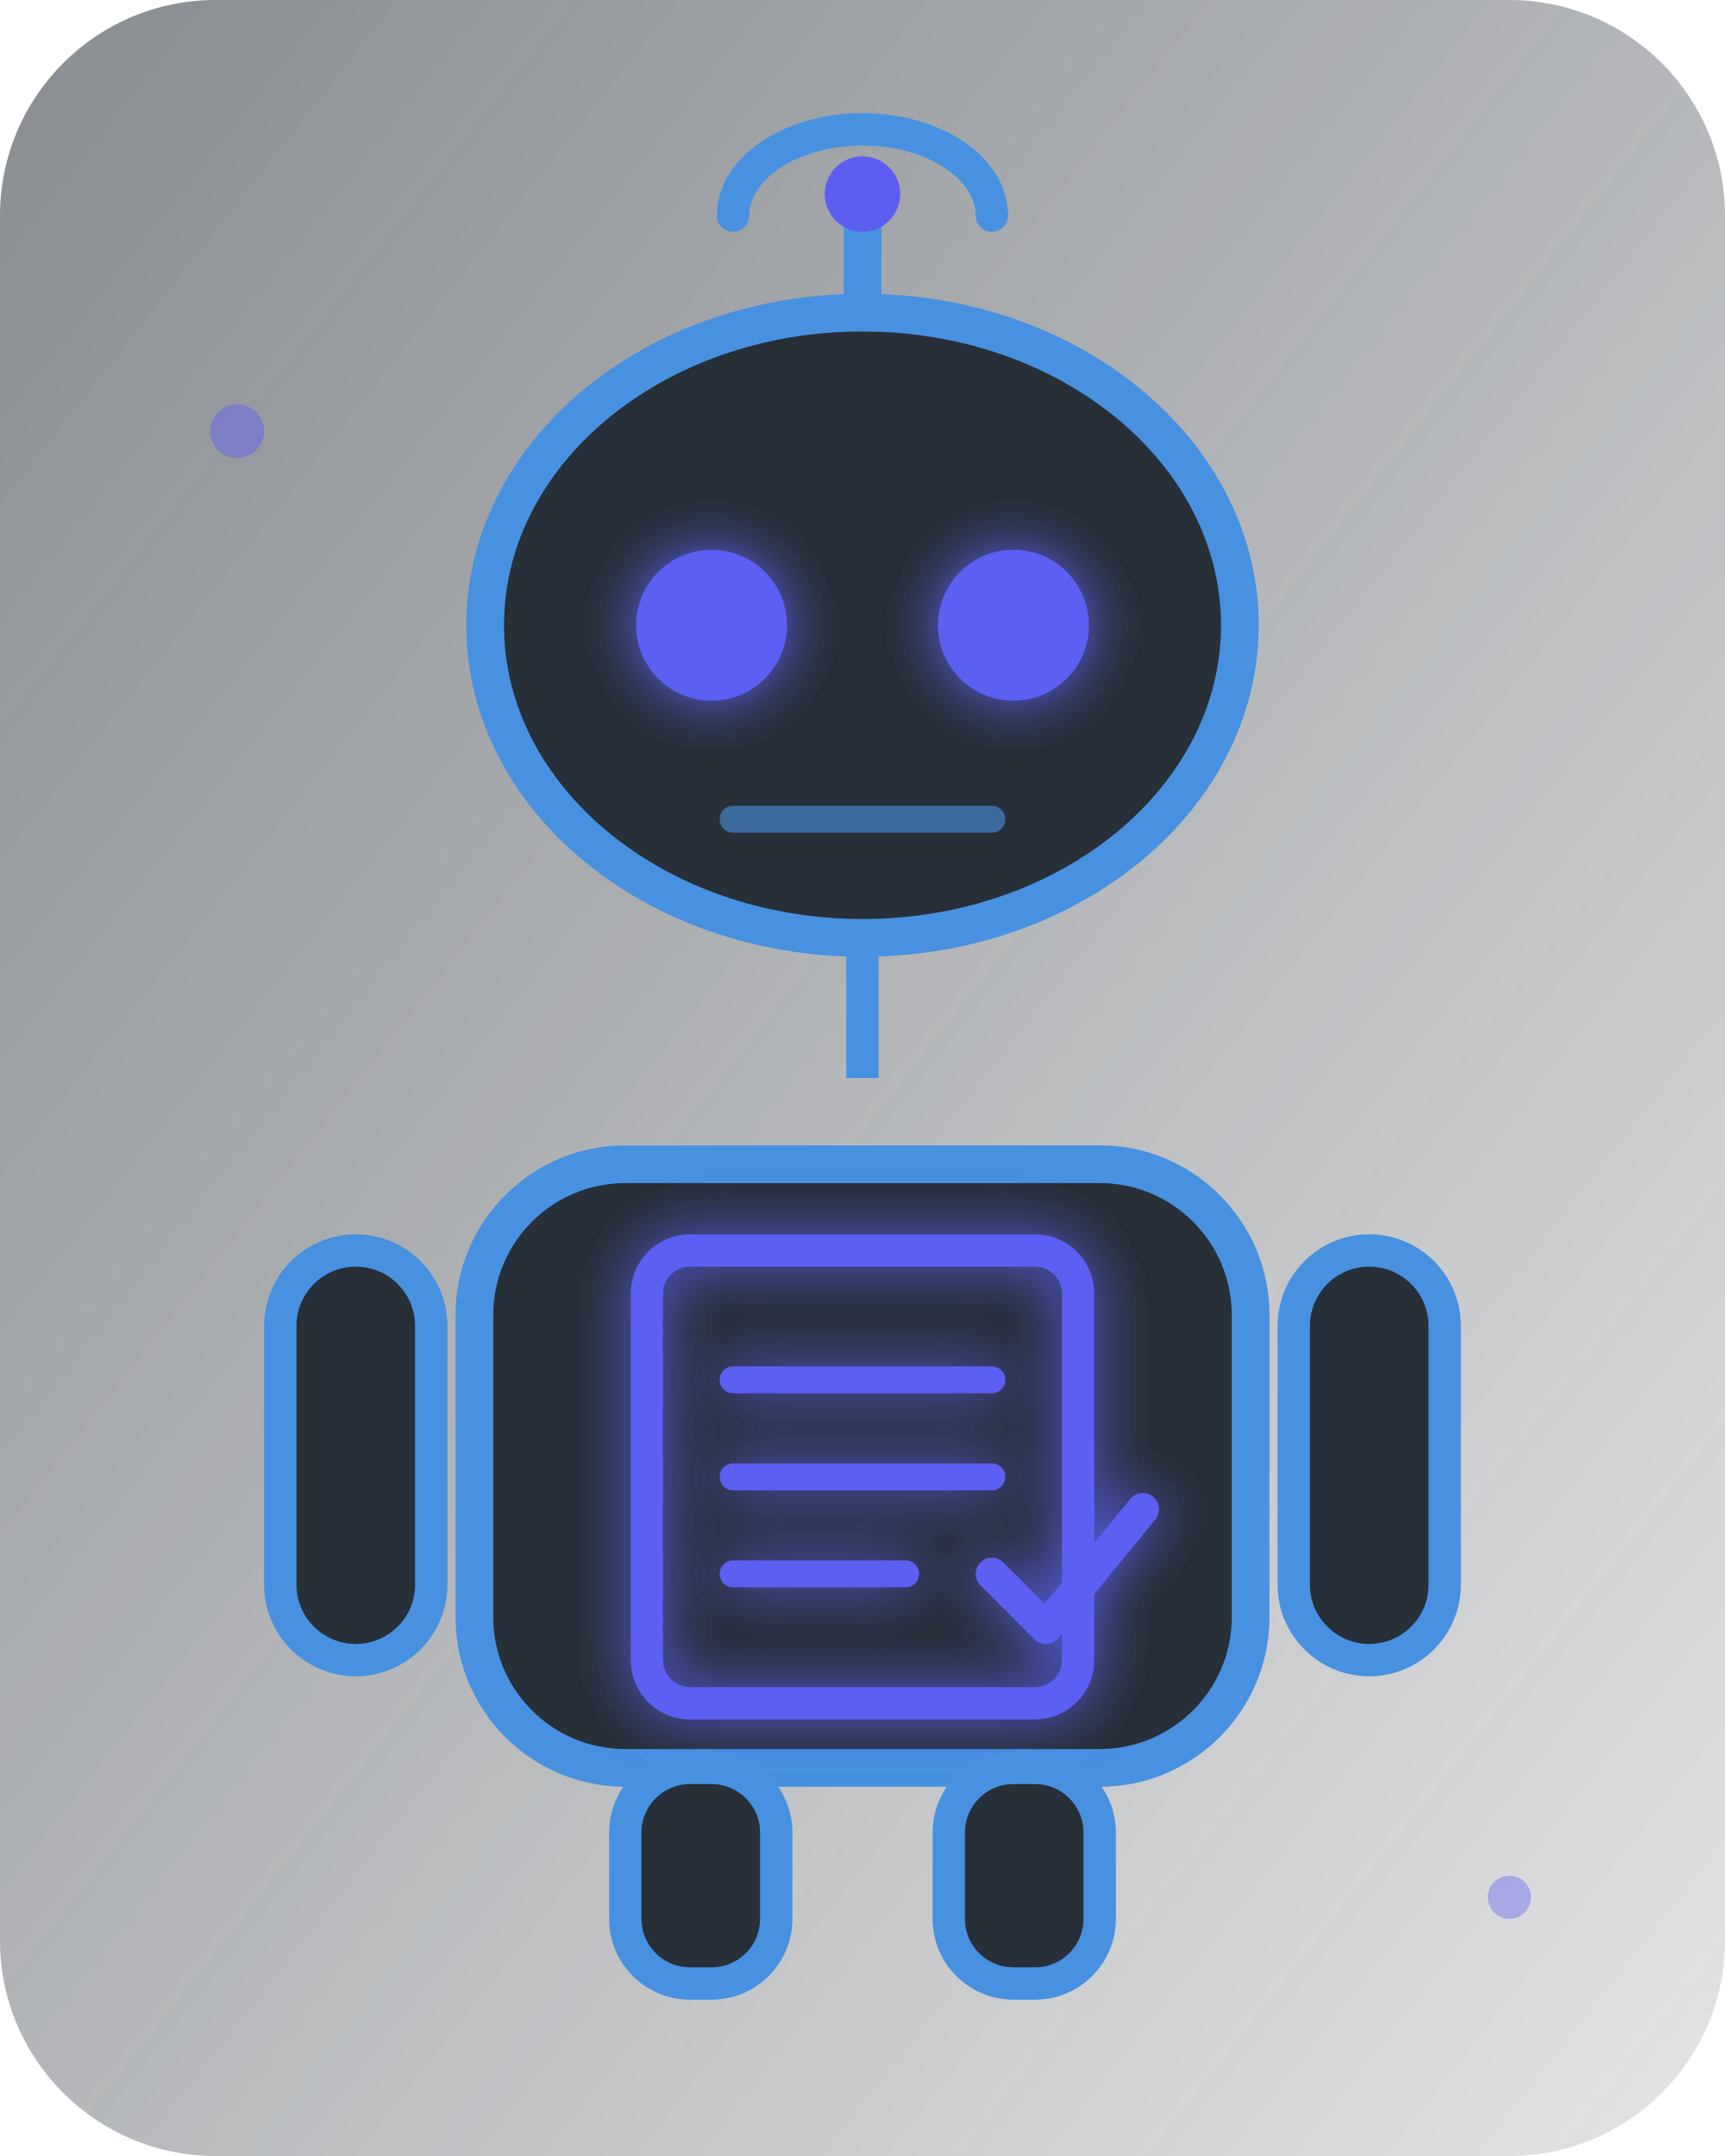
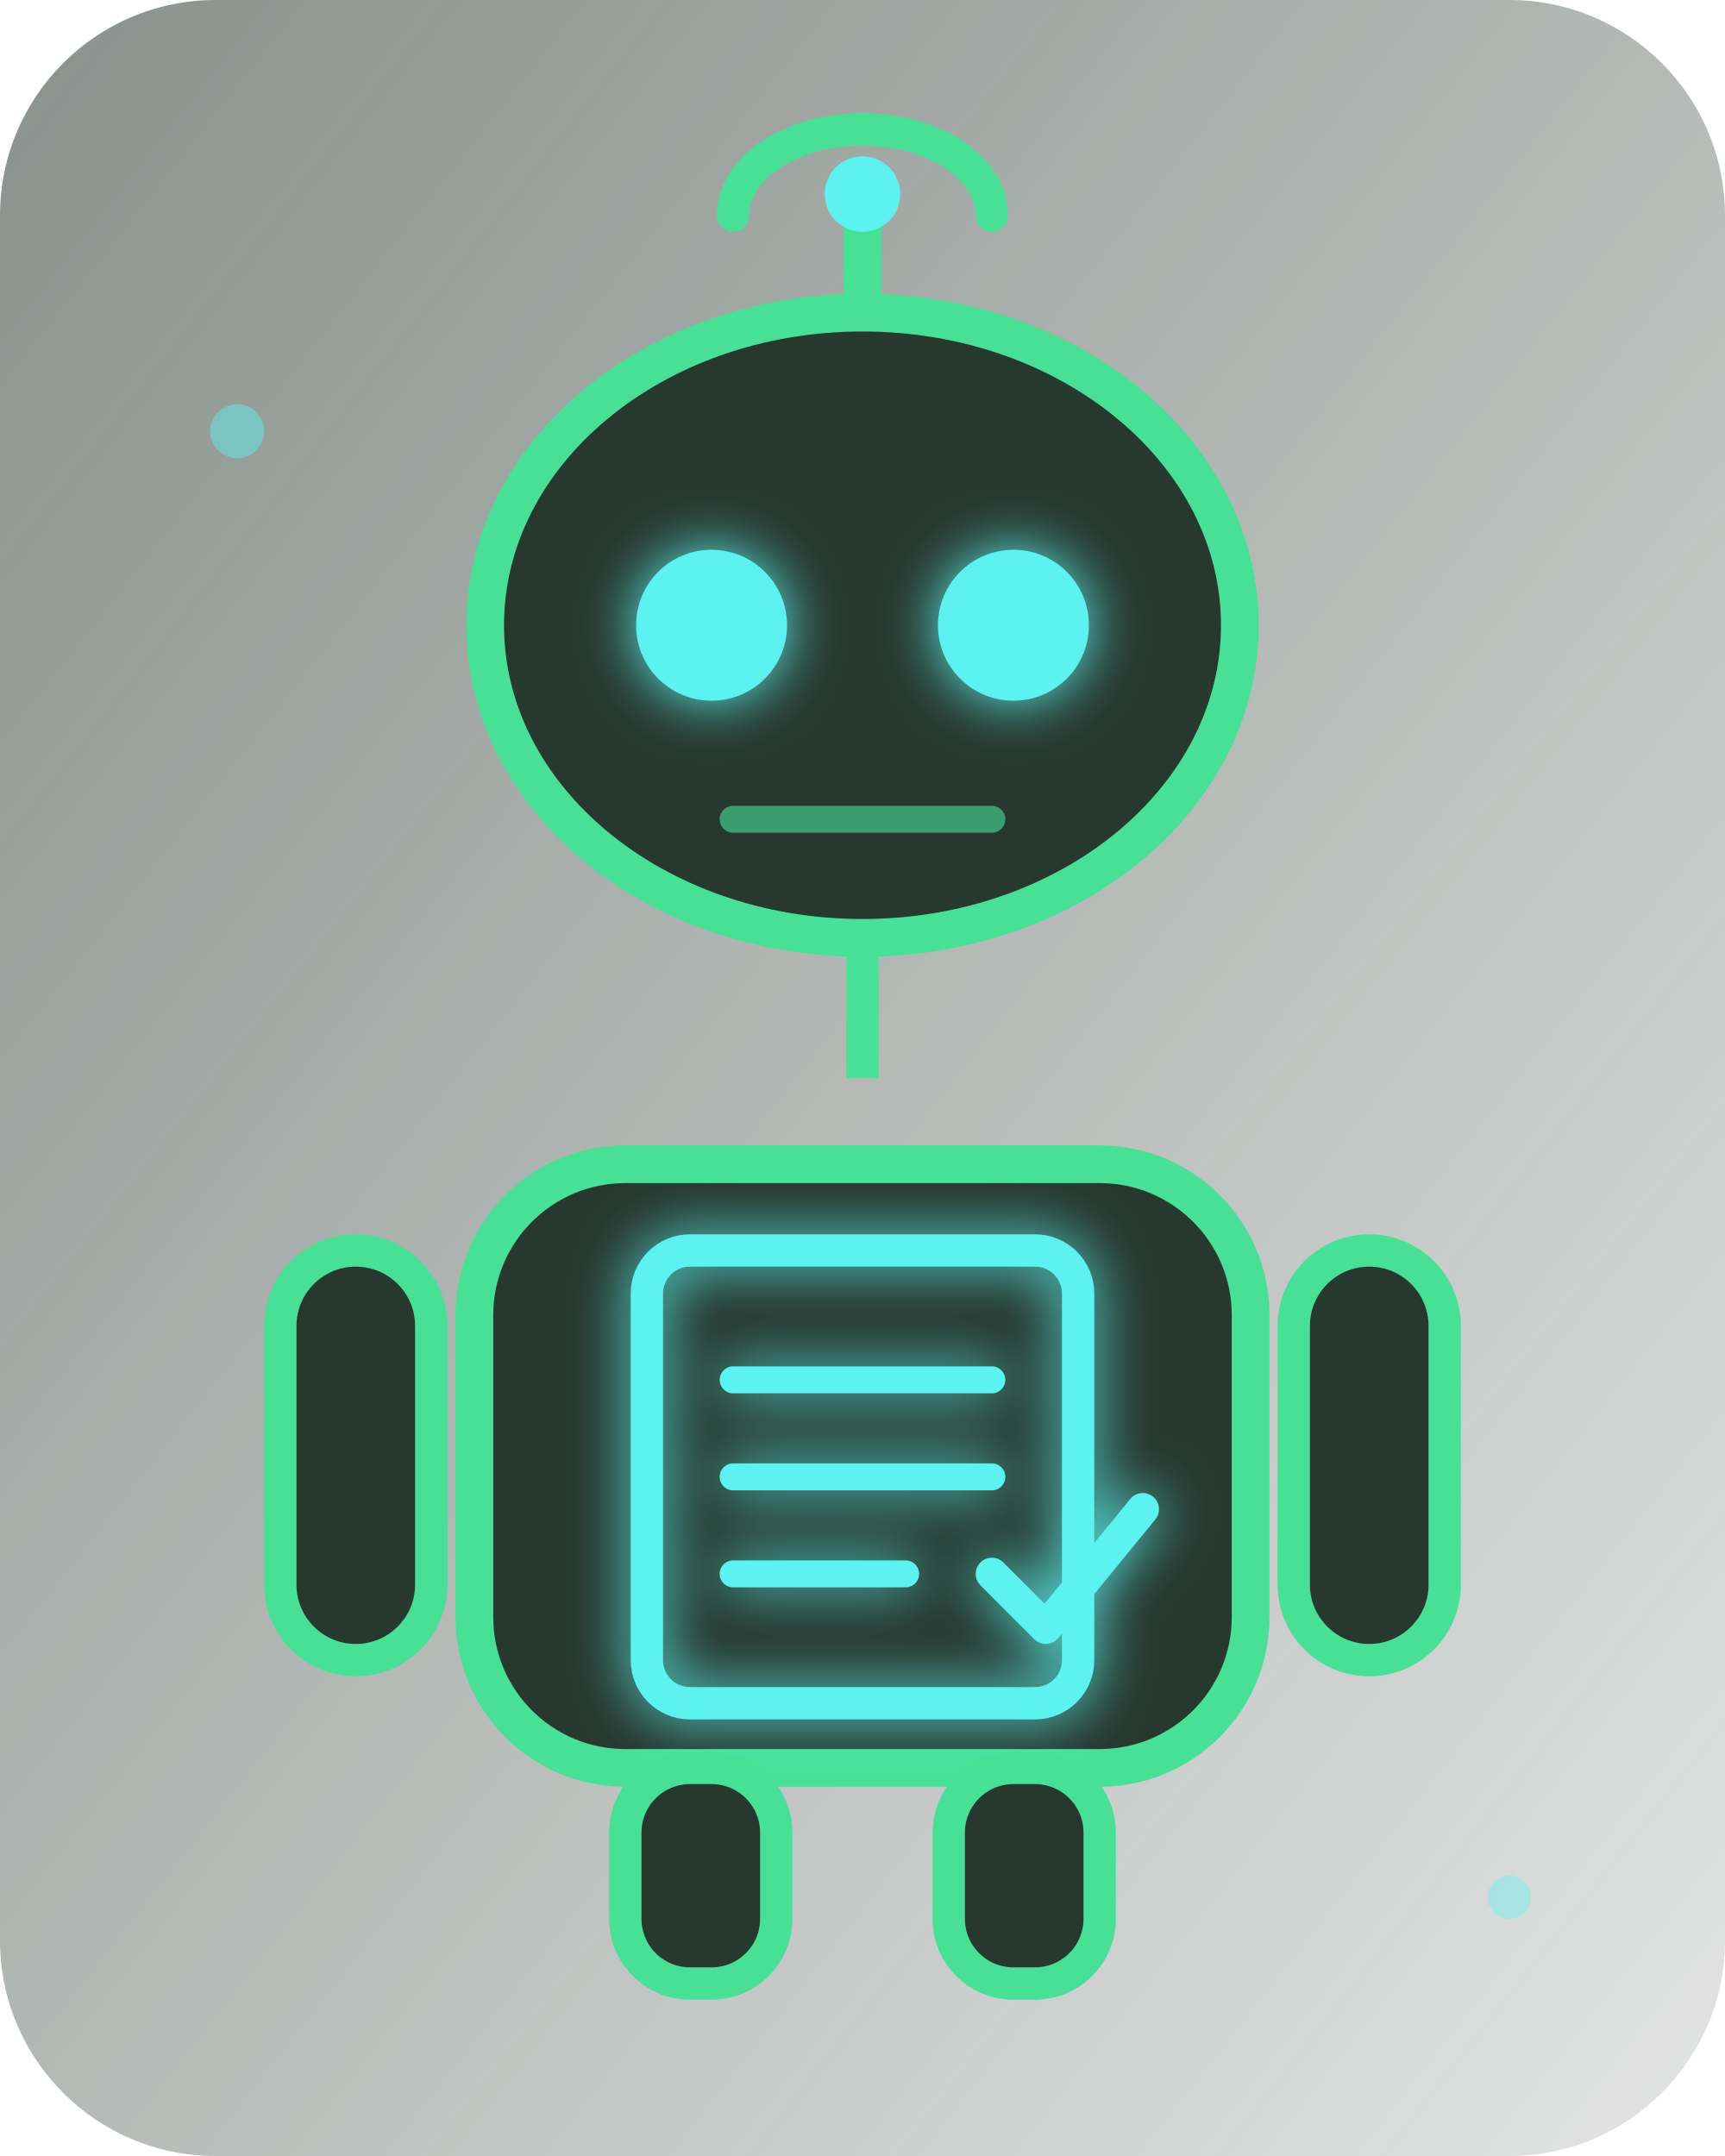
<svg xmlns="http://www.w3.org/2000/svg" viewBox="0 0 160 200" width="160" height="200" role="img" aria-label="Spec-First Development robot">
  <defs>
    <linearGradient id="bg" x1="0" y1="0" x2="1" y2="1">
-       <stop offset="0%" stop-color="#272f38" stop-opacity="0.55" />
-       <stop offset="100%" stop-color="#191f26" stop-opacity="0.12" />
+       <stop offset="0%" stop-color="#27382f" stop-opacity="0.55" />
+       <stop offset="100%" stop-color="#19261f" stop-opacity="0.12" />
    </linearGradient>
    <filter id="glow" x="-50%" y="-50%" width="200%" height="200%">
      <feGaussianBlur stdDeviation="2.6" result="b" />
      <feMerge>
        <feMergeNode in="b" />
        <feMergeNode in="SourceGraphic" />
      </feMerge>
    </filter>
  </defs>
  <rect width="160" height="200" rx="20" fill="url(#bg)" />
-   <path d="M80 30 V20" stroke="#4791e0" stroke-width="3.5" stroke-linecap="round" />
-   <path d="M68 20 a12 8 0 0 1 24 0" fill="none" stroke="#4791e0" stroke-width="3" stroke-linecap="round" />
-   <circle cx="80" cy="18" r="3.5" fill="#5c5ef2" />
-   <ellipse cx="80" cy="58" rx="35" ry="29" fill="#272f38" stroke="#4791e0" stroke-width="3.5" />
+   <path d="M80 30 V20" stroke="#47e096" stroke-width="3.5" stroke-linecap="round" />
+   <path d="M68 20 a12 8 0 0 1 24 0" fill="none" stroke="#47e096" stroke-width="3" stroke-linecap="round" />
+   <circle cx="80" cy="18" r="3.5" fill="#5cf2ef" />
+   <ellipse cx="80" cy="58" rx="35" ry="29" fill="#27382f" stroke="#47e096" stroke-width="3.5" />
  <g filter="url(#glow)">
-     <circle cx="66" cy="58" r="7" fill="#5c5ef2">
+     <circle cx="66" cy="58" r="7" fill="#5cf2ef">
      <animate attributeName="opacity" values="1;0.45;1" dur="3.1s" repeatCount="indefinite" />
    </circle>
-     <circle cx="94" cy="58" r="7" fill="#5c5ef2">
+     <circle cx="94" cy="58" r="7" fill="#5cf2ef">
      <animate attributeName="opacity" values="1;0.45;1" dur="3.1s" repeatCount="indefinite" />
    </circle>
  </g>
-   <path d="M68 76 h24" stroke="#4791e0" stroke-width="2.5" stroke-linecap="round" opacity="0.6" />
-   <path d="M80 86 v14" stroke="#4791e0" stroke-width="3" />
-   <rect x="44" y="108" width="72" height="56" rx="14" fill="#272f38" stroke="#4791e0" stroke-width="3.5" />
+   <path d="M68 76 h24" stroke="#47e096" stroke-width="2.5" stroke-linecap="round" opacity="0.6" />
+   <path d="M80 86 v14" stroke="#47e096" stroke-width="3" />
+   <rect x="44" y="108" width="72" height="56" rx="14" fill="#27382f" stroke="#47e096" stroke-width="3.5" />
  <g filter="url(#glow)">
-     <rect x="60" y="116" width="40" height="42" rx="4" fill="none" stroke="#5c5ef2" stroke-width="3" />
-     <path d="M68 128 h24 M68 137 h24 M68 146 h16" stroke="#5c5ef2" stroke-width="2.5" stroke-linecap="round" />
-     <path d="M92 146 l5 5 9 -11" fill="none" stroke="#5c5ef2" stroke-width="3" stroke-linecap="round" stroke-linejoin="round" />
+     <rect x="60" y="116" width="40" height="42" rx="4" fill="none" stroke="#5cf2ef" stroke-width="3" />
+     <path d="M68 128 h24 M68 137 h24 M68 146 h16" stroke="#5cf2ef" stroke-width="2.5" stroke-linecap="round" />
+     <path d="M92 146 l5 5 9 -11" fill="none" stroke="#5cf2ef" stroke-width="3" stroke-linecap="round" stroke-linejoin="round" />
  </g>
-   <rect x="26" y="116" width="14" height="38" rx="7" fill="#272f38" stroke="#4791e0" stroke-width="3" />
-   <rect x="120" y="116" width="14" height="38" rx="7" fill="#272f38" stroke="#4791e0" stroke-width="3" />
-   <rect x="58" y="164" width="14" height="20" rx="6" fill="#272f38" stroke="#4791e0" stroke-width="3" />
-   <rect x="88" y="164" width="14" height="20" rx="6" fill="#272f38" stroke="#4791e0" stroke-width="3" />
-   <circle cx="22" cy="40" r="2.5" fill="#5c5ef2" opacity="0.45">
+   <rect x="26" y="116" width="14" height="38" rx="7" fill="#27382f" stroke="#47e096" stroke-width="3" />
+   <rect x="120" y="116" width="14" height="38" rx="7" fill="#27382f" stroke="#47e096" stroke-width="3" />
+   <rect x="58" y="164" width="14" height="20" rx="6" fill="#27382f" stroke="#47e096" stroke-width="3" />
+   <rect x="88" y="164" width="14" height="20" rx="6" fill="#27382f" stroke="#47e096" stroke-width="3" />
+   <circle cx="22" cy="40" r="2.5" fill="#5cf2ef" opacity="0.45">
    <animate attributeName="opacity" values="0.45;0.1;0.45" dur="3.6s" repeatCount="indefinite" />
  </circle>
-   <circle cx="140" cy="176" r="2" fill="#5c5ef2" opacity="0.4" />
+   <circle cx="140" cy="176" r="2" fill="#5cf2ef" opacity="0.4" />
</svg>
